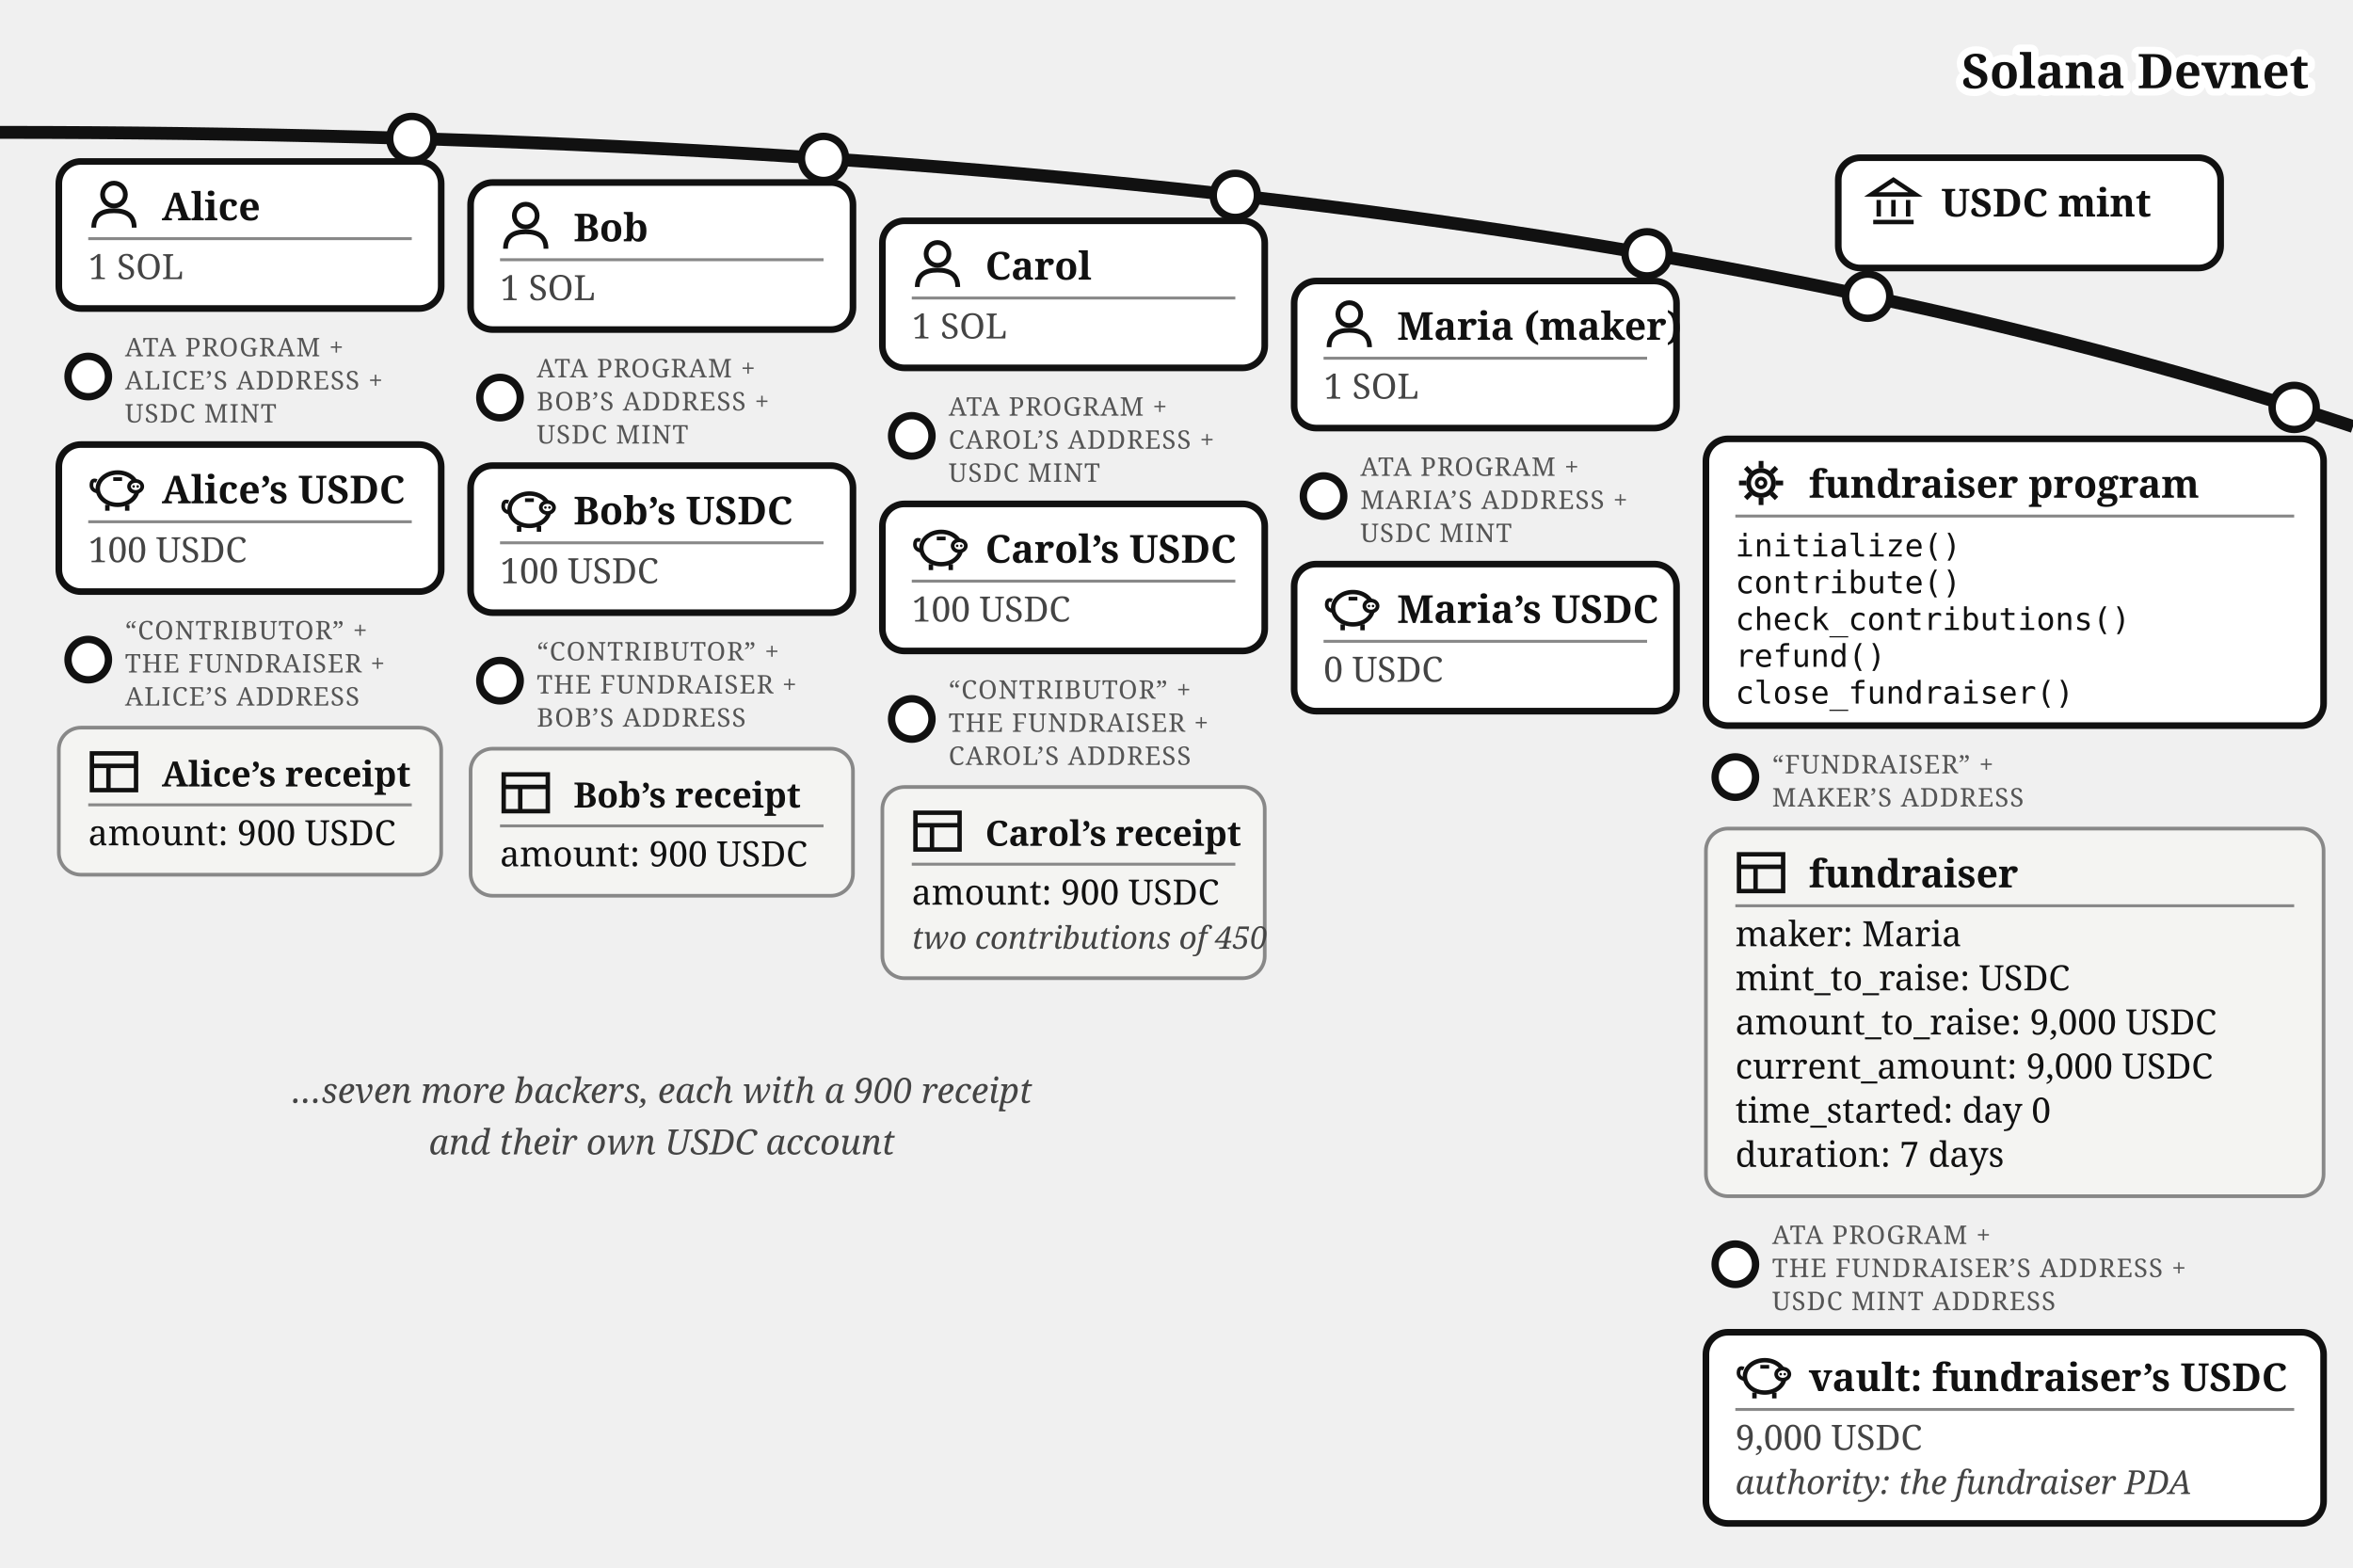
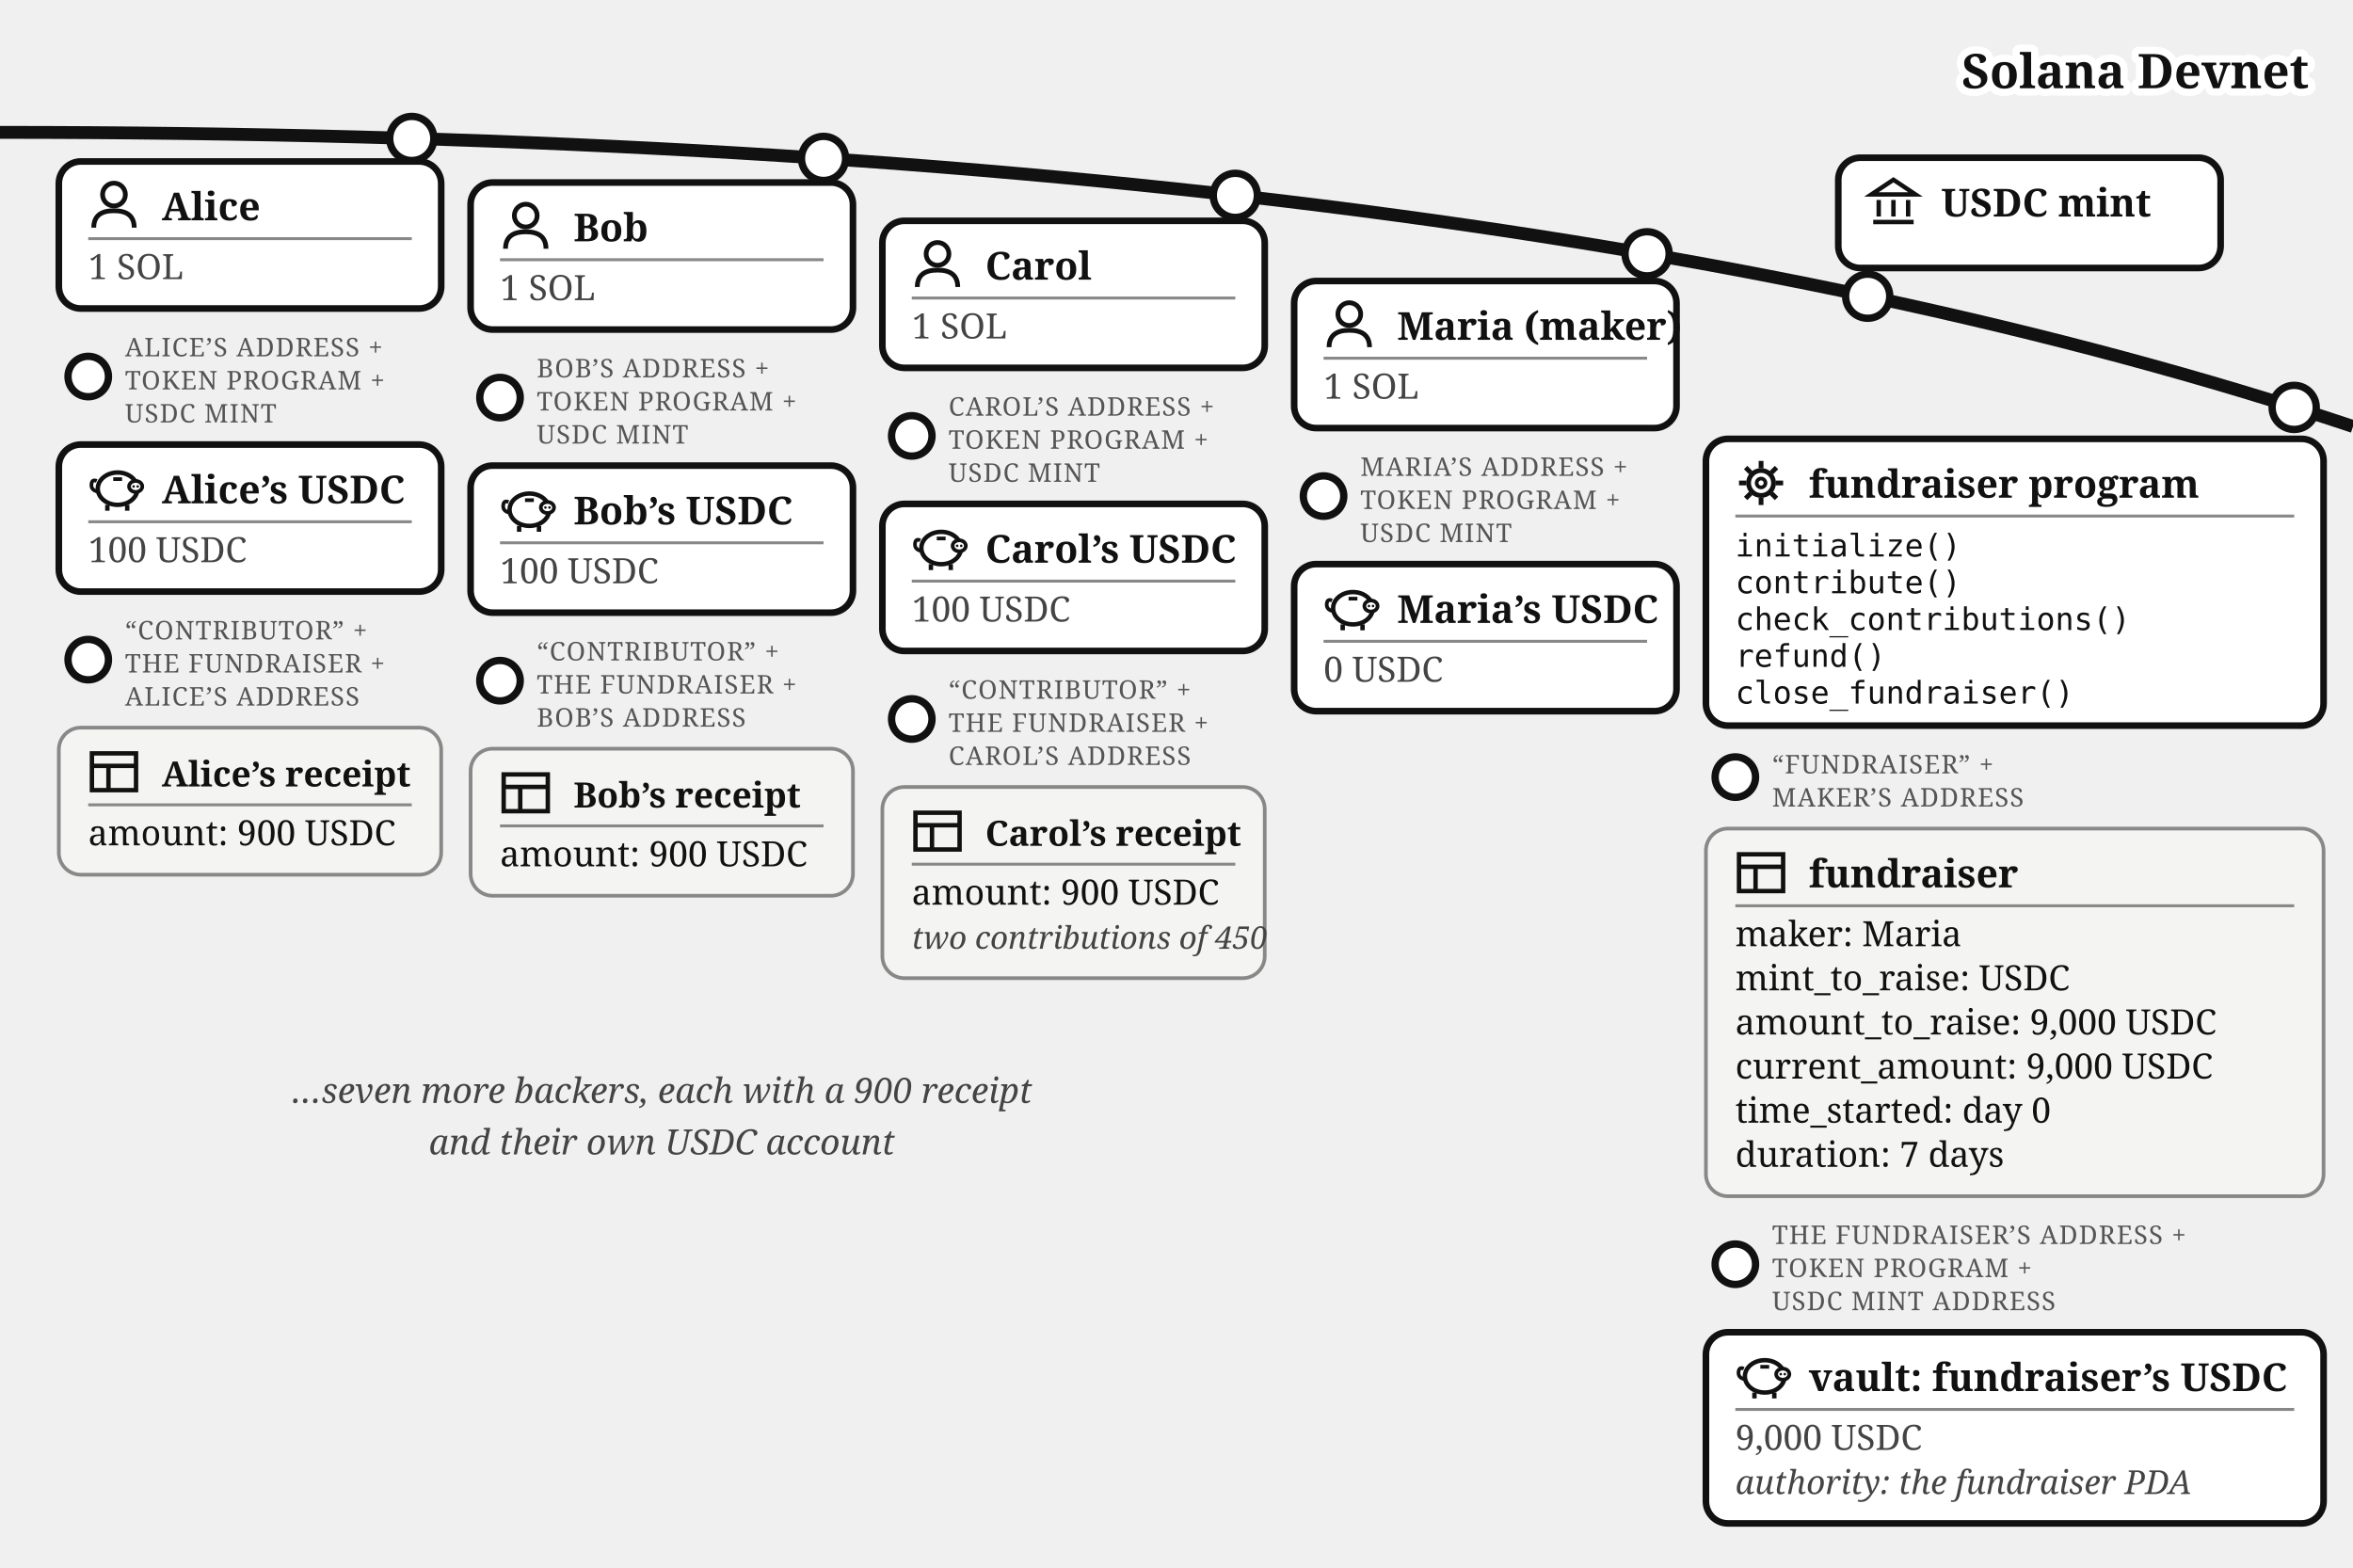
<svg xmlns="http://www.w3.org/2000/svg" viewBox="0 0 640 426.37" font-family="Georgia, serif" fill="#111">
  <defs>
    <marker id="fund-map-a" markerWidth="9" markerHeight="8" refX="8" refY="4" orient="auto">
      <path d="M0,0 L9,4 L0,8 z" fill="#1e7a3c" />
    </marker>
    <marker id="fund-map-g" markerWidth="9" markerHeight="8" refX="8" refY="4" orient="auto">
      <path d="M0,0 L9,4 L0,8 z" fill="#777" />
    </marker>
  </defs>
  <path d="M 0,36 Q 400,36 640,116" fill="none" stroke="#111" stroke-width="3.5" />
  <text stroke="#fff" stroke-width="4" paint-order="stroke" stroke-linejoin="round" x="628" y="24" font-size="13" font-weight="bold" fill="#111" text-anchor="end">Solana Devnet</text>
  <g>
    <circle cx="508" cy="80.573" r="6" fill="#fff" stroke="#111" stroke-width="2" />
    <rect x="500" y="42.893" width="104" height="30" rx="6" fill="#fff" stroke="#111" stroke-width="1.8" />
    <g transform="translate(508,47.8932)" stroke="#111" stroke-width="1.2" fill="none">
      <path d="M 1,5 L 7,1 L 13,5 Z" />
      <line x1="3" y1="6.5" x2="3" y2="11" />
      <line x1="7" y1="6.5" x2="7" y2="11" />
      <line x1="11" y1="6.5" x2="11" y2="11" />
      <line x1="1.5" y1="12.5" x2="12.5" y2="12.5" />
    </g>
    <text x="528" y="58.893" font-size="10.5" font-weight="bold">USDC mint</text>
  </g>
  <g>
    <circle cx="112" cy="37.663" r="6" fill="#fff" stroke="#111" stroke-width="2" />
    <rect x="16" y="43.917" width="104" height="40" rx="6" fill="#fff" stroke="#111" stroke-width="1.8" />
    <g transform="translate(24,48.9168)">
      <circle cx="7" cy="4" r="3.1" fill="none" stroke="#111" stroke-width="1.3" />
      <path d="M 1.5,13 Q 1.5,8.4 7,8.4 Q 12.5,8.4 12.5,13" fill="none" stroke="#111" stroke-width="1.3" />
    </g>
    <text x="44" y="59.917" font-size="10.5" font-weight="bold">Alice</text>
    <line x1="24" y1="64.917" x2="112" y2="64.917" stroke="#888" stroke-width="0.8" />
    <text x="24" y="75.917" font-size="9.5" fill="#444">1 SOL</text>
  </g>
  <g>
    <circle cx="24" cy="102.417" r="5.5" fill="#fff" stroke="#111" stroke-width="2" />
-     <text x="34" y="96.917" font-size="7" letter-spacing="0.3" fill="#555">ATA PROGRAM +</text>
-     <text x="34" y="105.917" font-size="7" letter-spacing="0.3" fill="#555">ALICE’S ADDRESS +</text>
+     <text x="34" y="96.917" font-size="7" letter-spacing="0.3" fill="#555">ALICE’S ADDRESS +</text>
+     <text x="34" y="105.917" font-size="7" letter-spacing="0.3" fill="#555">TOKEN PROGRAM +</text>
    <text x="34" y="114.917" font-size="7" letter-spacing="0.3" fill="#555">USDC MINT</text>
    <rect x="16" y="120.917" width="104" height="40" rx="6" fill="#fff" stroke="#111" stroke-width="1.8" />
    <g transform="translate(24,125.917)">
      <path d="M 2.6,7.8 Q 0.6,7.4 0.9,5.6 Q 1.1,4.4 2.3,4.9" fill="none" stroke="#111" stroke-width="1" />
      <ellipse cx="8" cy="7" rx="5.4" ry="4.4" fill="none" stroke="#111" stroke-width="1.2" />
      <ellipse cx="12.9" cy="6.4" rx="1.8" ry="1.5" fill="#fff" stroke="#111" stroke-width="1" />
      <circle cx="12.35" cy="6.4" r="0.35" fill="#111" />
      <circle cx="13.45" cy="6.4" r="0.35" fill="#111" />
      <line x1="5.2" y1="11.4" x2="5.2" y2="13" stroke="#111" stroke-width="1.2" />
      <line x1="10.6" y1="11.4" x2="10.6" y2="13" stroke="#111" stroke-width="1.2" />
      <line x1="6.8" y1="4.4" x2="9.2" y2="4.4" stroke="#111" stroke-width="1" />
    </g>
    <text x="44" y="136.917" font-size="10.5" font-weight="bold">Alice’s USDC</text>
    <line x1="24" y1="141.917" x2="112" y2="141.917" stroke="#888" stroke-width="0.8" />
    <text x="24" y="152.917" font-size="9.5" fill="#444">100 USDC</text>
  </g>
  <g>
    <circle cx="24" cy="179.417" r="5.5" fill="#fff" stroke="#111" stroke-width="2" />
    <text x="34" y="173.917" font-size="7" letter-spacing="0.3" fill="#555">“CONTRIBUTOR” +</text>
    <text x="34" y="182.917" font-size="7" letter-spacing="0.3" fill="#555">THE FUNDRAISER +</text>
    <text x="34" y="191.917" font-size="7" letter-spacing="0.3" fill="#555">ALICE’S ADDRESS</text>
    <rect x="16" y="197.917" width="104" height="40" rx="6" fill="#f4f4f2" stroke="#888" />
    <g transform="translate(24,202.917)" stroke="#111" stroke-width="1.2" fill="none">
      <rect x="1" y="2" width="12" height="10" />
      <line x1="1" y1="5.4" x2="13" y2="5.4" />
      <line x1="5.5" y1="5.4" x2="5.5" y2="12" />
    </g>
    <text x="44" y="213.917" font-size="9.5" font-weight="bold">Alice’s receipt</text>
    <line x1="24" y1="218.917" x2="112" y2="218.917" stroke="#888" stroke-width="0.8" />
    <text x="24" y="229.917" font-size="9.5">amount: 900 USDC</text>
  </g>
  <g>
    <circle cx="224" cy="43.091" r="6" fill="#fff" stroke="#111" stroke-width="2" />
    <rect x="128" y="49.644" width="104" height="40" rx="6" fill="#fff" stroke="#111" stroke-width="1.8" />
    <g transform="translate(136,54.6439)">
      <circle cx="7" cy="4" r="3.1" fill="none" stroke="#111" stroke-width="1.3" />
      <path d="M 1.5,13 Q 1.5,8.4 7,8.4 Q 12.5,8.4 12.5,13" fill="none" stroke="#111" stroke-width="1.3" />
    </g>
    <text x="156" y="65.644" font-size="10.5" font-weight="bold">Bob</text>
    <line x1="136" y1="70.644" x2="224" y2="70.644" stroke="#888" stroke-width="0.8" />
    <text x="136" y="81.644" font-size="9.5" fill="#444">1 SOL</text>
  </g>
  <g>
    <circle cx="136" cy="108.144" r="5.5" fill="#fff" stroke="#111" stroke-width="2" />
-     <text x="146" y="102.644" font-size="7" letter-spacing="0.3" fill="#555">ATA PROGRAM +</text>
-     <text x="146" y="111.644" font-size="7" letter-spacing="0.3" fill="#555">BOB’S ADDRESS +</text>
+     <text x="146" y="102.644" font-size="7" letter-spacing="0.3" fill="#555">BOB’S ADDRESS +</text>
+     <text x="146" y="111.644" font-size="7" letter-spacing="0.3" fill="#555">TOKEN PROGRAM +</text>
    <text x="146" y="120.644" font-size="7" letter-spacing="0.3" fill="#555">USDC MINT</text>
    <rect x="128" y="126.644" width="104" height="40" rx="6" fill="#fff" stroke="#111" stroke-width="1.8" />
    <g transform="translate(136,131.644)">
      <path d="M 2.6,7.8 Q 0.6,7.4 0.9,5.6 Q 1.1,4.4 2.3,4.9" fill="none" stroke="#111" stroke-width="1" />
      <ellipse cx="8" cy="7" rx="5.4" ry="4.4" fill="none" stroke="#111" stroke-width="1.2" />
      <ellipse cx="12.9" cy="6.4" rx="1.8" ry="1.5" fill="#fff" stroke="#111" stroke-width="1" />
      <circle cx="12.35" cy="6.4" r="0.35" fill="#111" />
      <circle cx="13.45" cy="6.4" r="0.35" fill="#111" />
      <line x1="5.2" y1="11.4" x2="5.2" y2="13" stroke="#111" stroke-width="1.2" />
      <line x1="10.6" y1="11.4" x2="10.6" y2="13" stroke="#111" stroke-width="1.2" />
      <line x1="6.8" y1="4.4" x2="9.2" y2="4.4" stroke="#111" stroke-width="1" />
    </g>
    <text x="156" y="142.644" font-size="10.5" font-weight="bold">Bob’s USDC</text>
    <line x1="136" y1="147.644" x2="224" y2="147.644" stroke="#888" stroke-width="0.8" />
    <text x="136" y="158.644" font-size="9.5" fill="#444">100 USDC</text>
  </g>
  <g>
    <circle cx="136" cy="185.144" r="5.5" fill="#fff" stroke="#111" stroke-width="2" />
    <text x="146" y="179.644" font-size="7" letter-spacing="0.3" fill="#555">“CONTRIBUTOR” +</text>
    <text x="146" y="188.644" font-size="7" letter-spacing="0.3" fill="#555">THE FUNDRAISER +</text>
    <text x="146" y="197.644" font-size="7" letter-spacing="0.3" fill="#555">BOB’S ADDRESS</text>
    <rect x="128" y="203.644" width="104" height="40" rx="6" fill="#f4f4f2" stroke="#888" />
    <g transform="translate(136,208.644)" stroke="#111" stroke-width="1.2" fill="none">
      <rect x="1" y="2" width="12" height="10" />
      <line x1="1" y1="5.4" x2="13" y2="5.4" />
      <line x1="5.5" y1="5.4" x2="5.5" y2="12" />
    </g>
    <text x="156" y="219.644" font-size="9.5" font-weight="bold">Bob’s receipt</text>
    <line x1="136" y1="224.644" x2="224" y2="224.644" stroke="#888" stroke-width="0.8" />
    <text x="136" y="235.644" font-size="9.5">amount: 900 USDC</text>
  </g>
  <g>
    <circle cx="336" cy="53.138" r="6" fill="#fff" stroke="#111" stroke-width="2" />
    <rect x="240" y="60.062" width="104" height="40" rx="6" fill="#fff" stroke="#111" stroke-width="1.8" />
    <g transform="translate(248,65.0617)">
      <circle cx="7" cy="4" r="3.1" fill="none" stroke="#111" stroke-width="1.3" />
      <path d="M 1.5,13 Q 1.5,8.4 7,8.4 Q 12.5,8.4 12.5,13" fill="none" stroke="#111" stroke-width="1.3" />
    </g>
    <text x="268" y="76.062" font-size="10.5" font-weight="bold">Carol</text>
    <line x1="248" y1="81.062" x2="336" y2="81.062" stroke="#888" stroke-width="0.8" />
    <text x="248" y="92.062" font-size="9.5" fill="#444">1 SOL</text>
  </g>
  <g>
    <circle cx="248" cy="118.562" r="5.5" fill="#fff" stroke="#111" stroke-width="2" />
-     <text x="258" y="113.062" font-size="7" letter-spacing="0.3" fill="#555">ATA PROGRAM +</text>
-     <text x="258" y="122.062" font-size="7" letter-spacing="0.3" fill="#555">CAROL’S ADDRESS +</text>
+     <text x="258" y="113.062" font-size="7" letter-spacing="0.3" fill="#555">CAROL’S ADDRESS +</text>
+     <text x="258" y="122.062" font-size="7" letter-spacing="0.3" fill="#555">TOKEN PROGRAM +</text>
    <text x="258" y="131.062" font-size="7" letter-spacing="0.3" fill="#555">USDC MINT</text>
    <rect x="240" y="137.062" width="104" height="40" rx="6" fill="#fff" stroke="#111" stroke-width="1.8" />
    <g transform="translate(248,142.062)">
      <path d="M 2.6,7.8 Q 0.6,7.4 0.9,5.6 Q 1.1,4.4 2.3,4.9" fill="none" stroke="#111" stroke-width="1" />
      <ellipse cx="8" cy="7" rx="5.4" ry="4.4" fill="none" stroke="#111" stroke-width="1.2" />
      <ellipse cx="12.9" cy="6.4" rx="1.8" ry="1.5" fill="#fff" stroke="#111" stroke-width="1" />
      <circle cx="12.35" cy="6.4" r="0.35" fill="#111" />
      <circle cx="13.45" cy="6.4" r="0.35" fill="#111" />
      <line x1="5.2" y1="11.4" x2="5.2" y2="13" stroke="#111" stroke-width="1.2" />
      <line x1="10.6" y1="11.4" x2="10.6" y2="13" stroke="#111" stroke-width="1.2" />
      <line x1="6.8" y1="4.4" x2="9.2" y2="4.4" stroke="#111" stroke-width="1" />
    </g>
    <text x="268" y="153.062" font-size="10.5" font-weight="bold">Carol’s USDC</text>
    <line x1="248" y1="158.062" x2="336" y2="158.062" stroke="#888" stroke-width="0.8" />
    <text x="248" y="169.062" font-size="9.5" fill="#444">100 USDC</text>
  </g>
  <g>
    <circle cx="248" cy="195.562" r="5.5" fill="#fff" stroke="#111" stroke-width="2" />
    <text x="258" y="190.062" font-size="7" letter-spacing="0.3" fill="#555">“CONTRIBUTOR” +</text>
    <text x="258" y="199.062" font-size="7" letter-spacing="0.3" fill="#555">THE FUNDRAISER +</text>
    <text x="258" y="208.062" font-size="7" letter-spacing="0.3" fill="#555">CAROL’S ADDRESS</text>
    <rect x="240" y="214.062" width="104" height="52" rx="6" fill="#f4f4f2" stroke="#888" />
    <g transform="translate(248,219.062)" stroke="#111" stroke-width="1.2" fill="none">
      <rect x="1" y="2" width="12" height="10" />
      <line x1="1" y1="5.4" x2="13" y2="5.4" />
      <line x1="5.5" y1="5.4" x2="5.5" y2="12" />
    </g>
    <text x="268" y="230.062" font-size="9.5" font-weight="bold">Carol’s receipt</text>
    <line x1="248" y1="235.062" x2="336" y2="235.062" stroke="#888" stroke-width="0.8" />
    <text x="248" y="246.062" font-size="9.5">amount: 900 USDC</text>
    <text x="248" y="258.062" font-size="8.5" font-style="italic" fill="#444">two contributions of 450</text>
  </g>
  <g>
    <circle cx="448" cy="69.033" r="6" fill="#fff" stroke="#111" stroke-width="2" />
    <rect x="352" y="76.436" width="104" height="40" rx="6" fill="#fff" stroke="#111" stroke-width="1.8" />
    <g transform="translate(360,81.4364)">
      <circle cx="7" cy="4" r="3.1" fill="none" stroke="#111" stroke-width="1.3" />
      <path d="M 1.5,13 Q 1.5,8.4 7,8.4 Q 12.5,8.4 12.5,13" fill="none" stroke="#111" stroke-width="1.3" />
    </g>
    <text x="380" y="92.436" font-size="10.5" font-weight="bold">Maria (maker)</text>
    <line x1="360" y1="97.436" x2="448" y2="97.436" stroke="#888" stroke-width="0.8" />
    <text x="360" y="108.436" font-size="9.5" fill="#444">1 SOL</text>
  </g>
  <g>
    <circle cx="360" cy="134.936" r="5.5" fill="#fff" stroke="#111" stroke-width="2" />
-     <text x="370" y="129.436" font-size="7" letter-spacing="0.3" fill="#555">ATA PROGRAM +</text>
-     <text x="370" y="138.436" font-size="7" letter-spacing="0.3" fill="#555">MARIA’S ADDRESS +</text>
+     <text x="370" y="129.436" font-size="7" letter-spacing="0.3" fill="#555">MARIA’S ADDRESS +</text>
+     <text x="370" y="138.436" font-size="7" letter-spacing="0.3" fill="#555">TOKEN PROGRAM +</text>
    <text x="370" y="147.436" font-size="7" letter-spacing="0.3" fill="#555">USDC MINT</text>
    <rect x="352" y="153.436" width="104" height="40" rx="6" fill="#fff" stroke="#111" stroke-width="1.8" />
    <g transform="translate(360,158.436)">
      <path d="M 2.6,7.8 Q 0.6,7.4 0.9,5.6 Q 1.1,4.4 2.3,4.9" fill="none" stroke="#111" stroke-width="1" />
      <ellipse cx="8" cy="7" rx="5.4" ry="4.4" fill="none" stroke="#111" stroke-width="1.2" />
      <ellipse cx="12.9" cy="6.4" rx="1.8" ry="1.5" fill="#fff" stroke="#111" stroke-width="1" />
      <circle cx="12.35" cy="6.4" r="0.35" fill="#111" />
      <circle cx="13.45" cy="6.4" r="0.35" fill="#111" />
      <line x1="5.2" y1="11.4" x2="5.2" y2="13" stroke="#111" stroke-width="1.2" />
      <line x1="10.6" y1="11.4" x2="10.6" y2="13" stroke="#111" stroke-width="1.2" />
      <line x1="6.8" y1="4.4" x2="9.2" y2="4.4" stroke="#111" stroke-width="1" />
    </g>
    <text x="380" y="169.436" font-size="10.5" font-weight="bold">Maria’s USDC</text>
    <line x1="360" y1="174.436" x2="448" y2="174.436" stroke="#888" stroke-width="0.8" />
    <text x="360" y="185.436" font-size="9.5" fill="#444">0 USDC</text>
  </g>
  <g>
    <circle cx="624" cy="110.812" r="6" fill="#fff" stroke="#111" stroke-width="2" />
    <rect x="464" y="119.37" width="168" height="78" rx="6" fill="#fff" stroke="#111" stroke-width="1.8" />
    <g transform="translate(472,124.37)">
      <circle cx="7" cy="7" r="3.4" fill="none" stroke="#111" stroke-width="1.3" />
      <circle cx="7" cy="7" r="1.2" fill="none" stroke="#111" stroke-width="1" />
      <g stroke="#111" stroke-width="1.3">
        <line x1="7" y1="1" x2="7" y2="3" />
        <line x1="7" y1="11" x2="7" y2="13" />
        <line x1="1" y1="7" x2="3" y2="7" />
        <line x1="11" y1="7" x2="13" y2="7" />
        <line x1="2.8" y1="2.8" x2="4.2" y2="4.2" />
        <line x1="9.8" y1="9.8" x2="11.2" y2="11.2" />
        <line x1="11.2" y1="2.8" x2="9.8" y2="4.2" />
        <line x1="2.8" y1="11.2" x2="4.2" y2="9.8" />
      </g>
    </g>
    <text x="492" y="135.37" font-size="10.5" font-weight="bold">fundraiser program</text>
    <line x1="472" y1="140.37" x2="624" y2="140.37" stroke="#888" stroke-width="0.8" />
    <text x="472" y="151.37" font-size="8.5" font-family="Menlo, monospace">initialize()</text>
    <text x="472" y="161.37" font-size="8.5" font-family="Menlo, monospace">contribute()</text>
    <text x="472" y="171.37" font-size="8.5" font-family="Menlo, monospace">check_contributions()</text>
    <text x="472" y="181.37" font-size="8.5" font-family="Menlo, monospace">refund()</text>
    <text x="472" y="191.37" font-size="8.5" font-family="Menlo, monospace">close_fundraiser()</text>
  </g>
  <g>
    <circle cx="472" cy="211.37" r="5.5" fill="#fff" stroke="#111" stroke-width="2" />
    <text x="482" y="210.37" font-size="7" letter-spacing="0.3" fill="#555">“FUNDRAISER” +</text>
    <text x="482" y="219.37" font-size="7" letter-spacing="0.3" fill="#555">MAKER’S ADDRESS</text>
    <rect x="464" y="225.37" width="168" height="100" rx="6" fill="#f4f4f2" stroke="#888" />
    <g transform="translate(472,230.37)" stroke="#111" stroke-width="1.2" fill="none">
      <rect x="1" y="2" width="12" height="10" />
      <line x1="1" y1="5.4" x2="13" y2="5.4" />
      <line x1="5.5" y1="5.4" x2="5.5" y2="12" />
    </g>
    <text x="492" y="241.37" font-size="10.5" font-weight="bold">fundraiser</text>
    <line x1="472" y1="246.37" x2="624" y2="246.37" stroke="#888" stroke-width="0.8" />
    <text x="472" y="257.37" font-size="9.5">maker: Maria</text>
    <text x="472" y="269.37" font-size="9.5">mint_to_raise: USDC</text>
    <text x="472" y="281.37" font-size="9.5">amount_to_raise: 9,000 USDC</text>
    <text x="472" y="293.37" font-size="9.5">current_amount: 9,000 USDC</text>
    <text x="472" y="305.37" font-size="9.5">time_started: day 0</text>
    <text x="472" y="317.37" font-size="9.5">duration: 7 days</text>
  </g>
  <g>
    <circle cx="472" cy="343.87" r="5.5" fill="#fff" stroke="#111" stroke-width="2" />
-     <text x="482" y="338.37" font-size="7" letter-spacing="0.3" fill="#555">ATA PROGRAM +</text>
-     <text x="482" y="347.37" font-size="7" letter-spacing="0.3" fill="#555">THE FUNDRAISER’S ADDRESS +</text>
+     <text x="482" y="338.37" font-size="7" letter-spacing="0.3" fill="#555">THE FUNDRAISER’S ADDRESS +</text>
+     <text x="482" y="347.37" font-size="7" letter-spacing="0.3" fill="#555">TOKEN PROGRAM +</text>
    <text x="482" y="356.37" font-size="7" letter-spacing="0.3" fill="#555">USDC MINT ADDRESS</text>
    <rect x="464" y="362.37" width="168" height="52" rx="6" fill="#fff" stroke="#111" stroke-width="1.8" />
    <g transform="translate(472,367.37)">
      <path d="M 2.6,7.8 Q 0.6,7.4 0.9,5.6 Q 1.1,4.4 2.3,4.9" fill="none" stroke="#111" stroke-width="1" />
      <ellipse cx="8" cy="7" rx="5.4" ry="4.4" fill="none" stroke="#111" stroke-width="1.2" />
      <ellipse cx="12.9" cy="6.4" rx="1.8" ry="1.5" fill="#fff" stroke="#111" stroke-width="1" />
      <circle cx="12.35" cy="6.4" r="0.35" fill="#111" />
      <circle cx="13.45" cy="6.4" r="0.35" fill="#111" />
      <line x1="5.2" y1="11.4" x2="5.2" y2="13" stroke="#111" stroke-width="1.2" />
      <line x1="10.6" y1="11.4" x2="10.6" y2="13" stroke="#111" stroke-width="1.2" />
      <line x1="6.8" y1="4.4" x2="9.2" y2="4.4" stroke="#111" stroke-width="1" />
    </g>
    <text x="492" y="378.37" font-size="10.5" font-weight="bold">vault: fundraiser’s USDC</text>
    <line x1="472" y1="383.37" x2="624" y2="383.37" stroke="#888" stroke-width="0.8" />
    <text x="472" y="394.37" font-size="9.5" fill="#444">9,000 USDC</text>
    <text x="472" y="406.37" font-size="9" font-style="italic" fill="#444">authority: the fundraiser PDA</text>
  </g>
  <text x="180" y="300" font-size="9.5" fill="#444" font-style="italic" text-anchor="middle">…seven more backers, each with a 900 receipt</text>
  <text x="180" y="314" font-size="9.5" fill="#444" font-style="italic" text-anchor="middle">and their own USDC account</text>
</svg>
